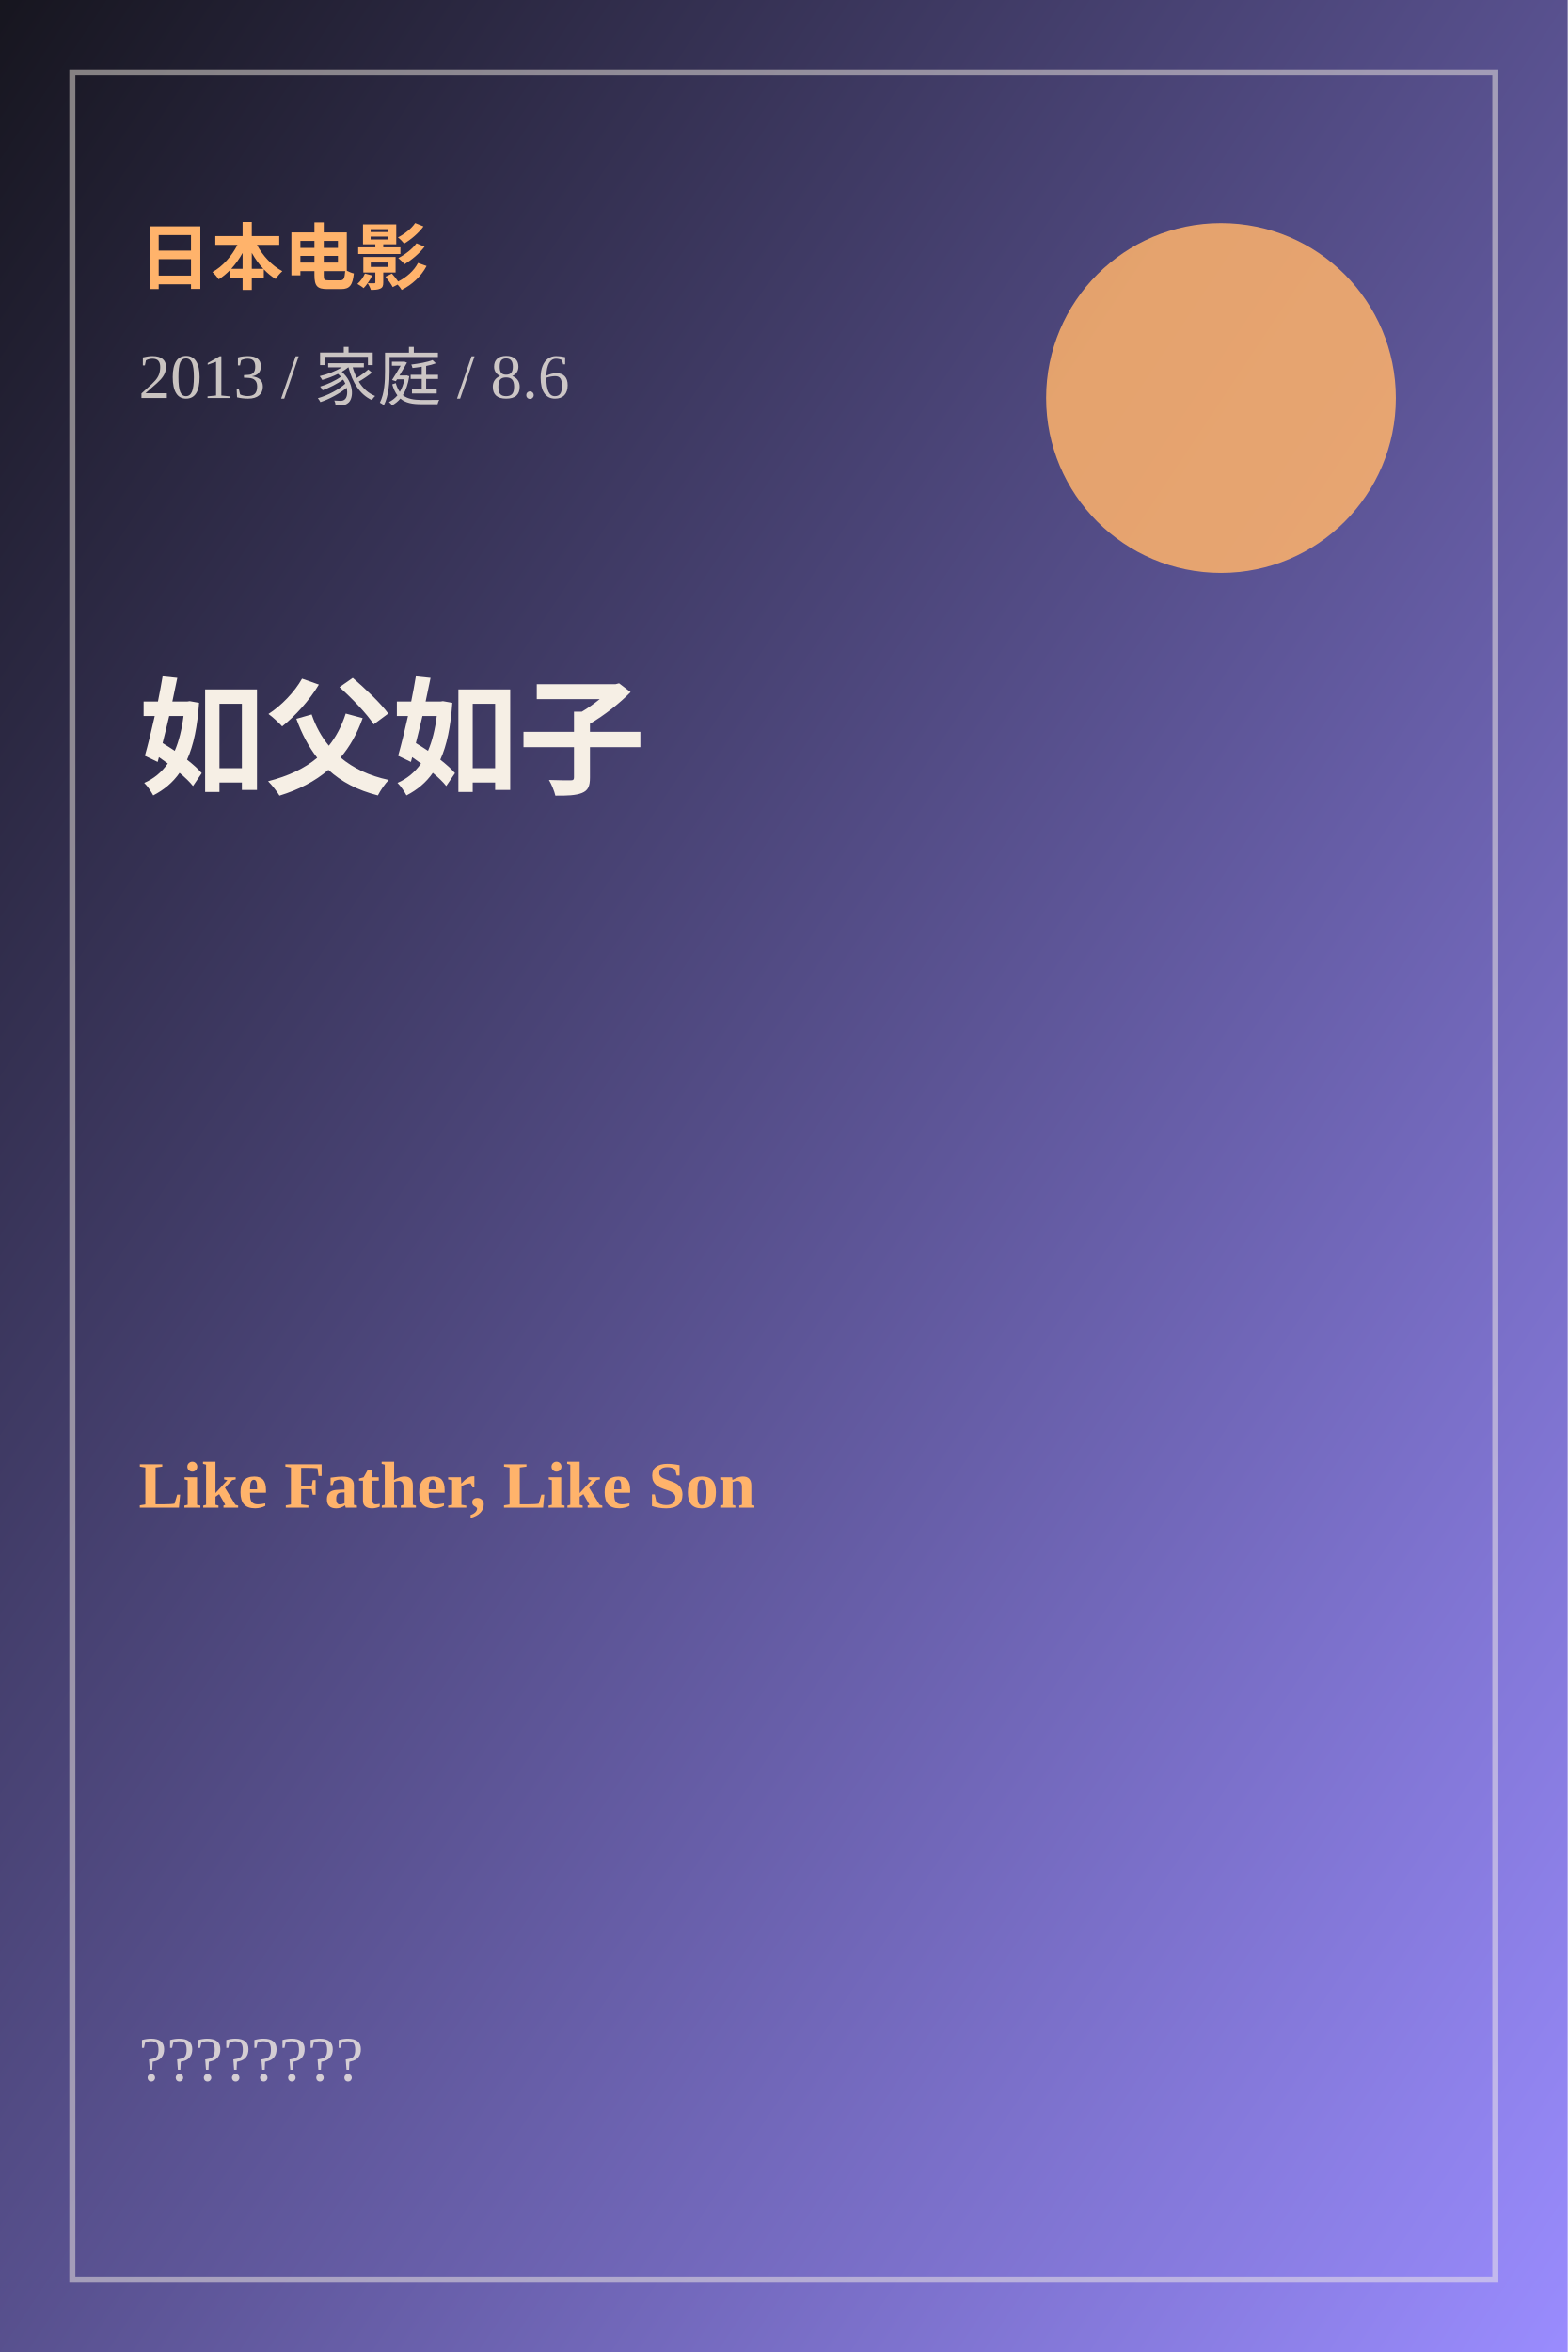
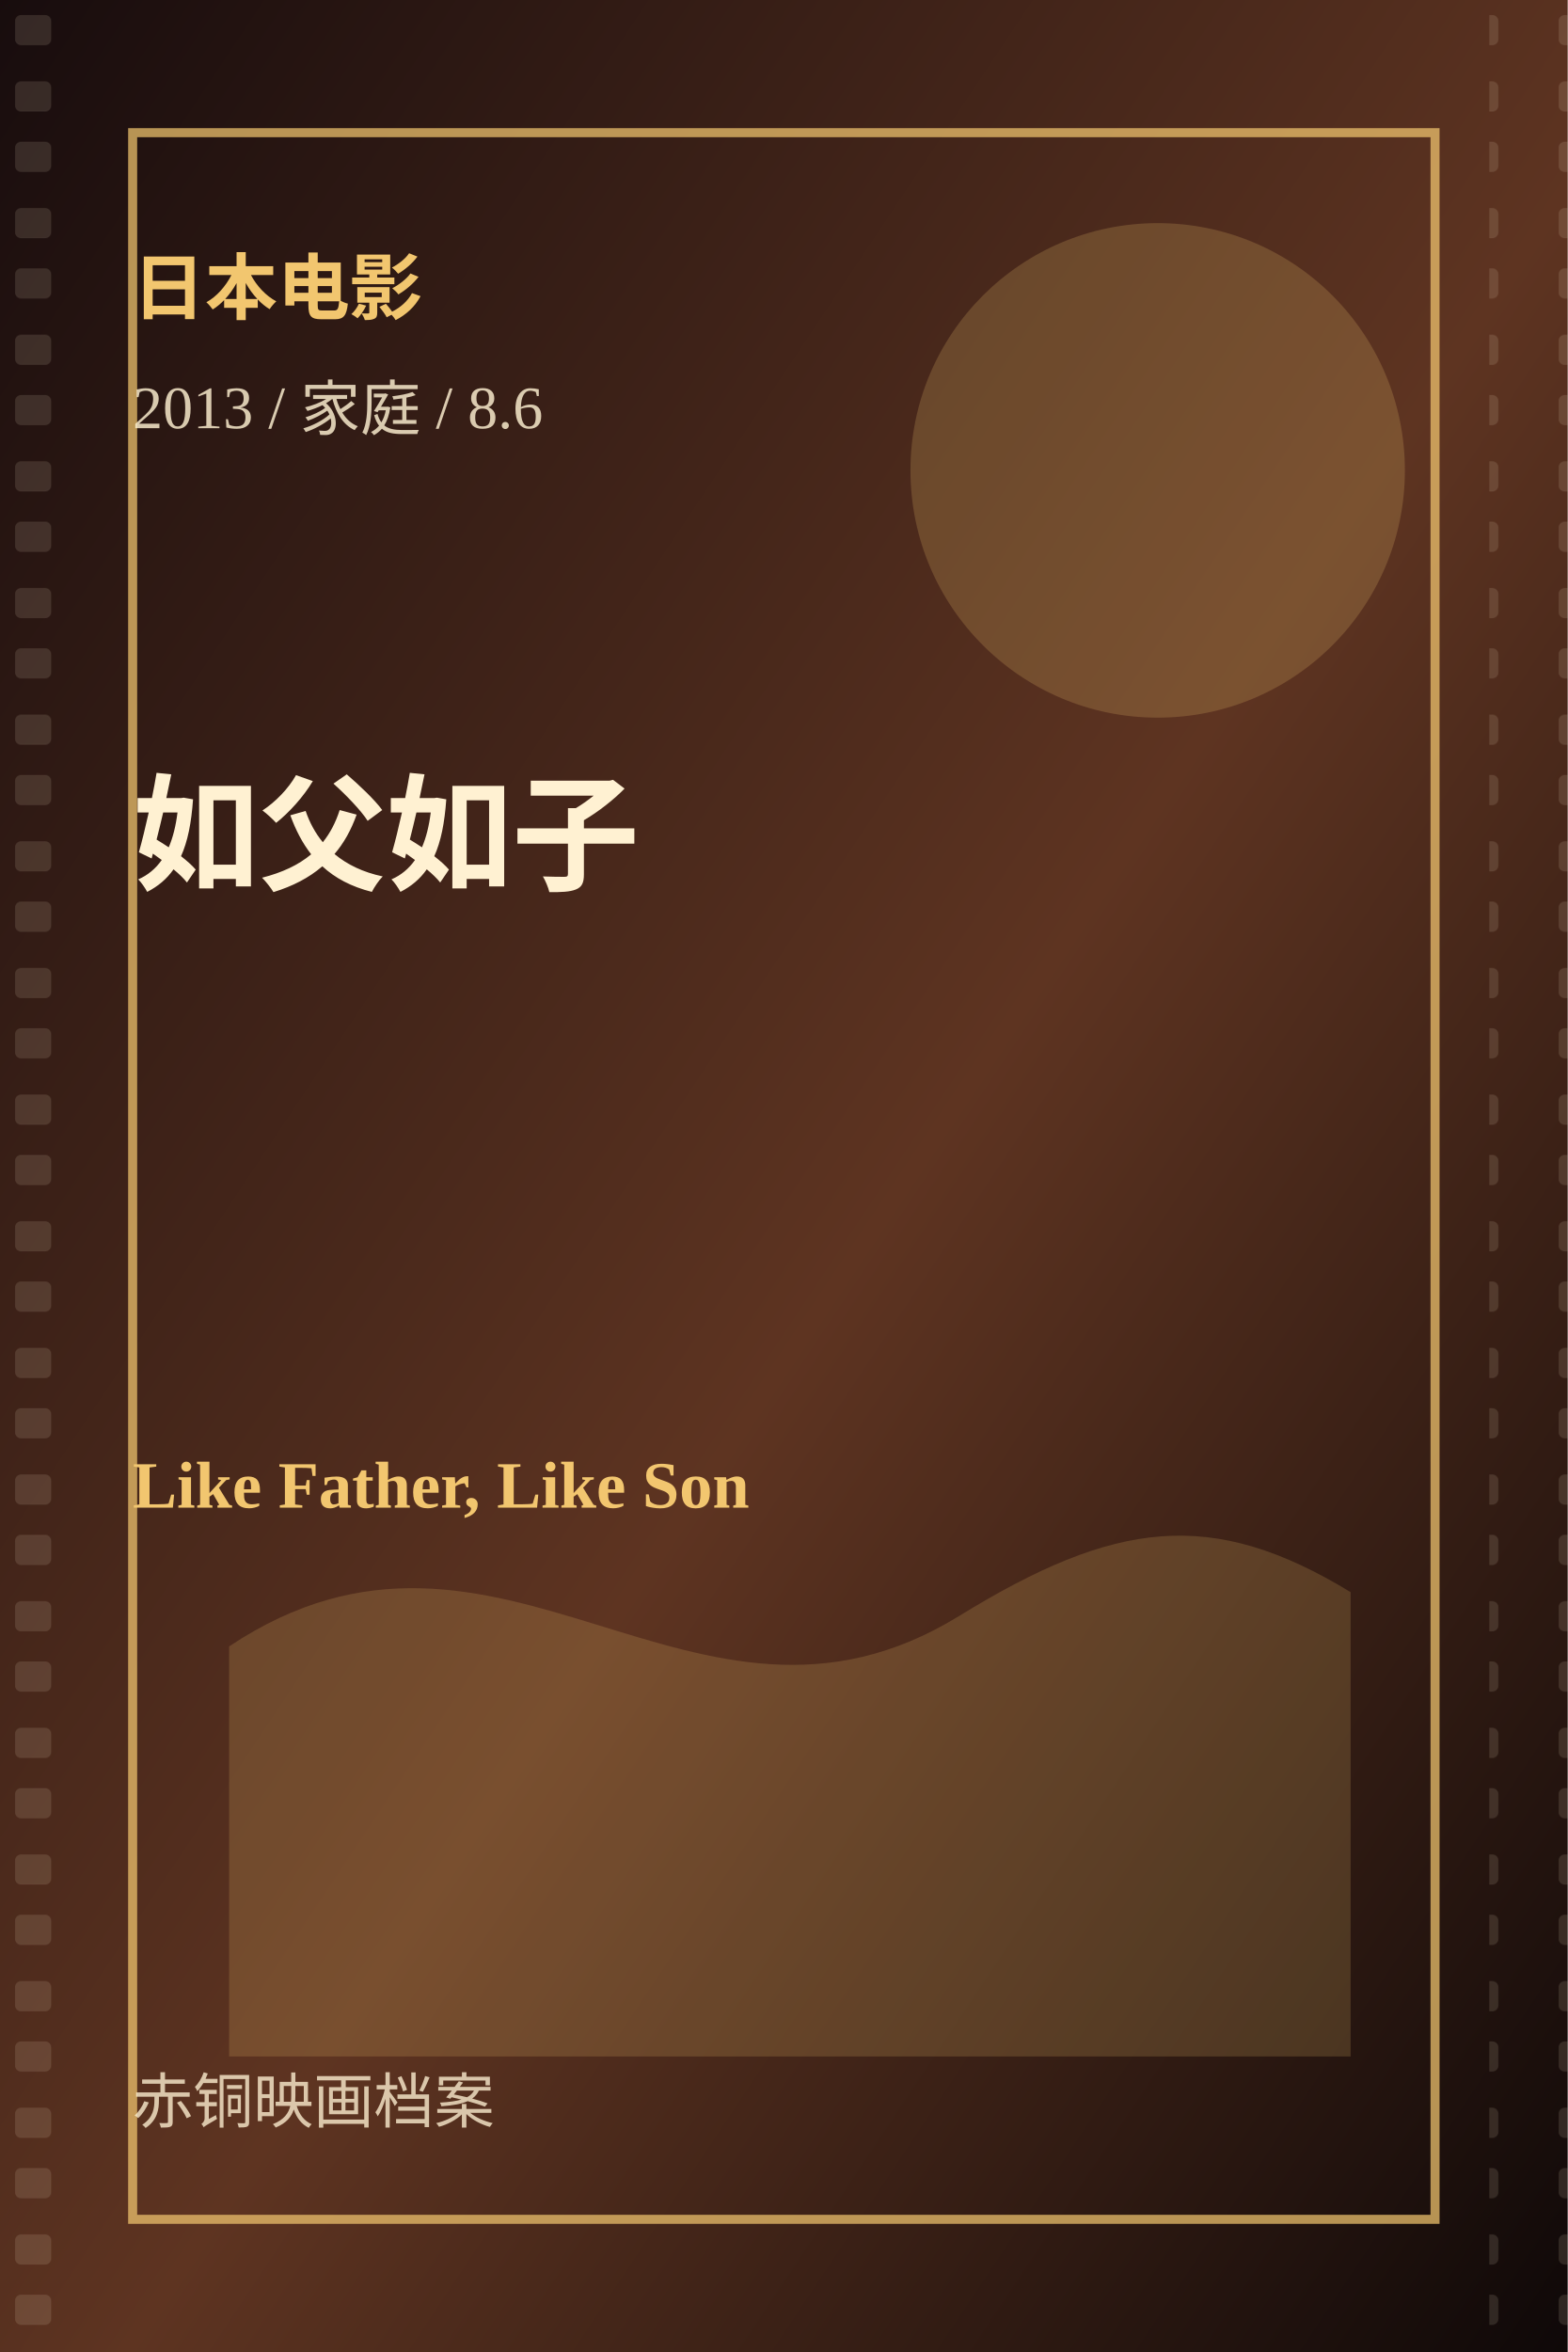
<svg xmlns="http://www.w3.org/2000/svg" width="520" height="780" viewBox="0 0 520 780">
  <defs>
-     <linearGradient id="g" x1="0" y1="0" x2="1" y2="1">
-       <stop offset="0" stop-color="#16151e" />
-       <stop offset="1" stop-color="#9a8cff" />
+     <linearGradient id="bg" x1="0" y1="0" x2="1" y2="1">
+       <stop offset="0" stop-color="#170c0d" />
+       <stop offset=".54" stop-color="hsl(18 48% 25%)" />
+       <stop offset="1" stop-color="#0e0808" />
    </linearGradient>
+     <pattern id="film" width="32" height="42" patternUnits="userSpaceOnUse">
+       <rect width="32" height="42" fill="transparent" />
+       <rect x="5" y="5" width="12" height="10" rx="2" fill="#fff1d2" opacity=".28" />
+       <rect x="5" y="27" width="12" height="10" rx="2" fill="#fff1d2" opacity=".28" />
+     </pattern>
  </defs>
-   <rect width="520" height="780" fill="url(#g)" />
-   <rect x="24" y="24" width="472" height="732" fill="none" stroke="#f6efe5" stroke-opacity=".48" stroke-width="2" />
-   <circle cx="405" cy="132" r="58" fill="#ffb36b" opacity=".85" />
-   <text x="46" y="94" fill="#ffb36b" font-size="24" font-weight="900">日本电影</text>
-   <text x="46" y="132" fill="#f6efe5" font-size="21" opacity=".78">2013 / 家庭 / 8.6</text>
-   <text x="46" y="260" fill="#f6efe5" font-size="42" font-weight="900">如父如子</text>
-   <text x="46" y="500" fill="#ffb36b" font-size="22" font-weight="800">Like Father, Like Son</text>
-   <text x="46" y="690" fill="#f6efe5" font-size="21" opacity=".78">????????</text>
+   <rect width="520" height="780" fill="url(#bg)" />
+   <rect x="0" y="0" width="26" height="780" fill="url(#film)" opacity=".45" />
+   <rect x="494" y="0" width="26" height="780" fill="url(#film)" opacity=".45" />
+   <rect x="44" y="44" width="432" height="692" fill="none" stroke="#f2c66f" stroke-width="3" opacity=".72" />
+   <circle cx="384" cy="156" r="82" fill="#f2c66f" opacity=".2" />
+   <path d="M76 546 C166 486 230 590 318 536 C370 504 402 500 448 528 L448 682 L76 682 Z" fill="#f2c66f" opacity=".18" />
+   <text x="44" y="104" fill="#f2c66f" font-size="24" font-weight="900">日本电影</text>
+   <text x="44" y="142" fill="#fff1d2" font-size="20" opacity=".82">2013 / 家庭 / 8.6</text>
+   <text x="44" y="292" fill="#fff1d2" font-size="42" font-weight="900">如父如子</text>
+   <text x="44" y="500" fill="#f2c66f" font-size="22" font-weight="800">Like Father, Like Son</text>
+   <text x="44" y="704" fill="#fff1d2" font-size="20" opacity=".78">赤铜映画档案</text>
</svg>
